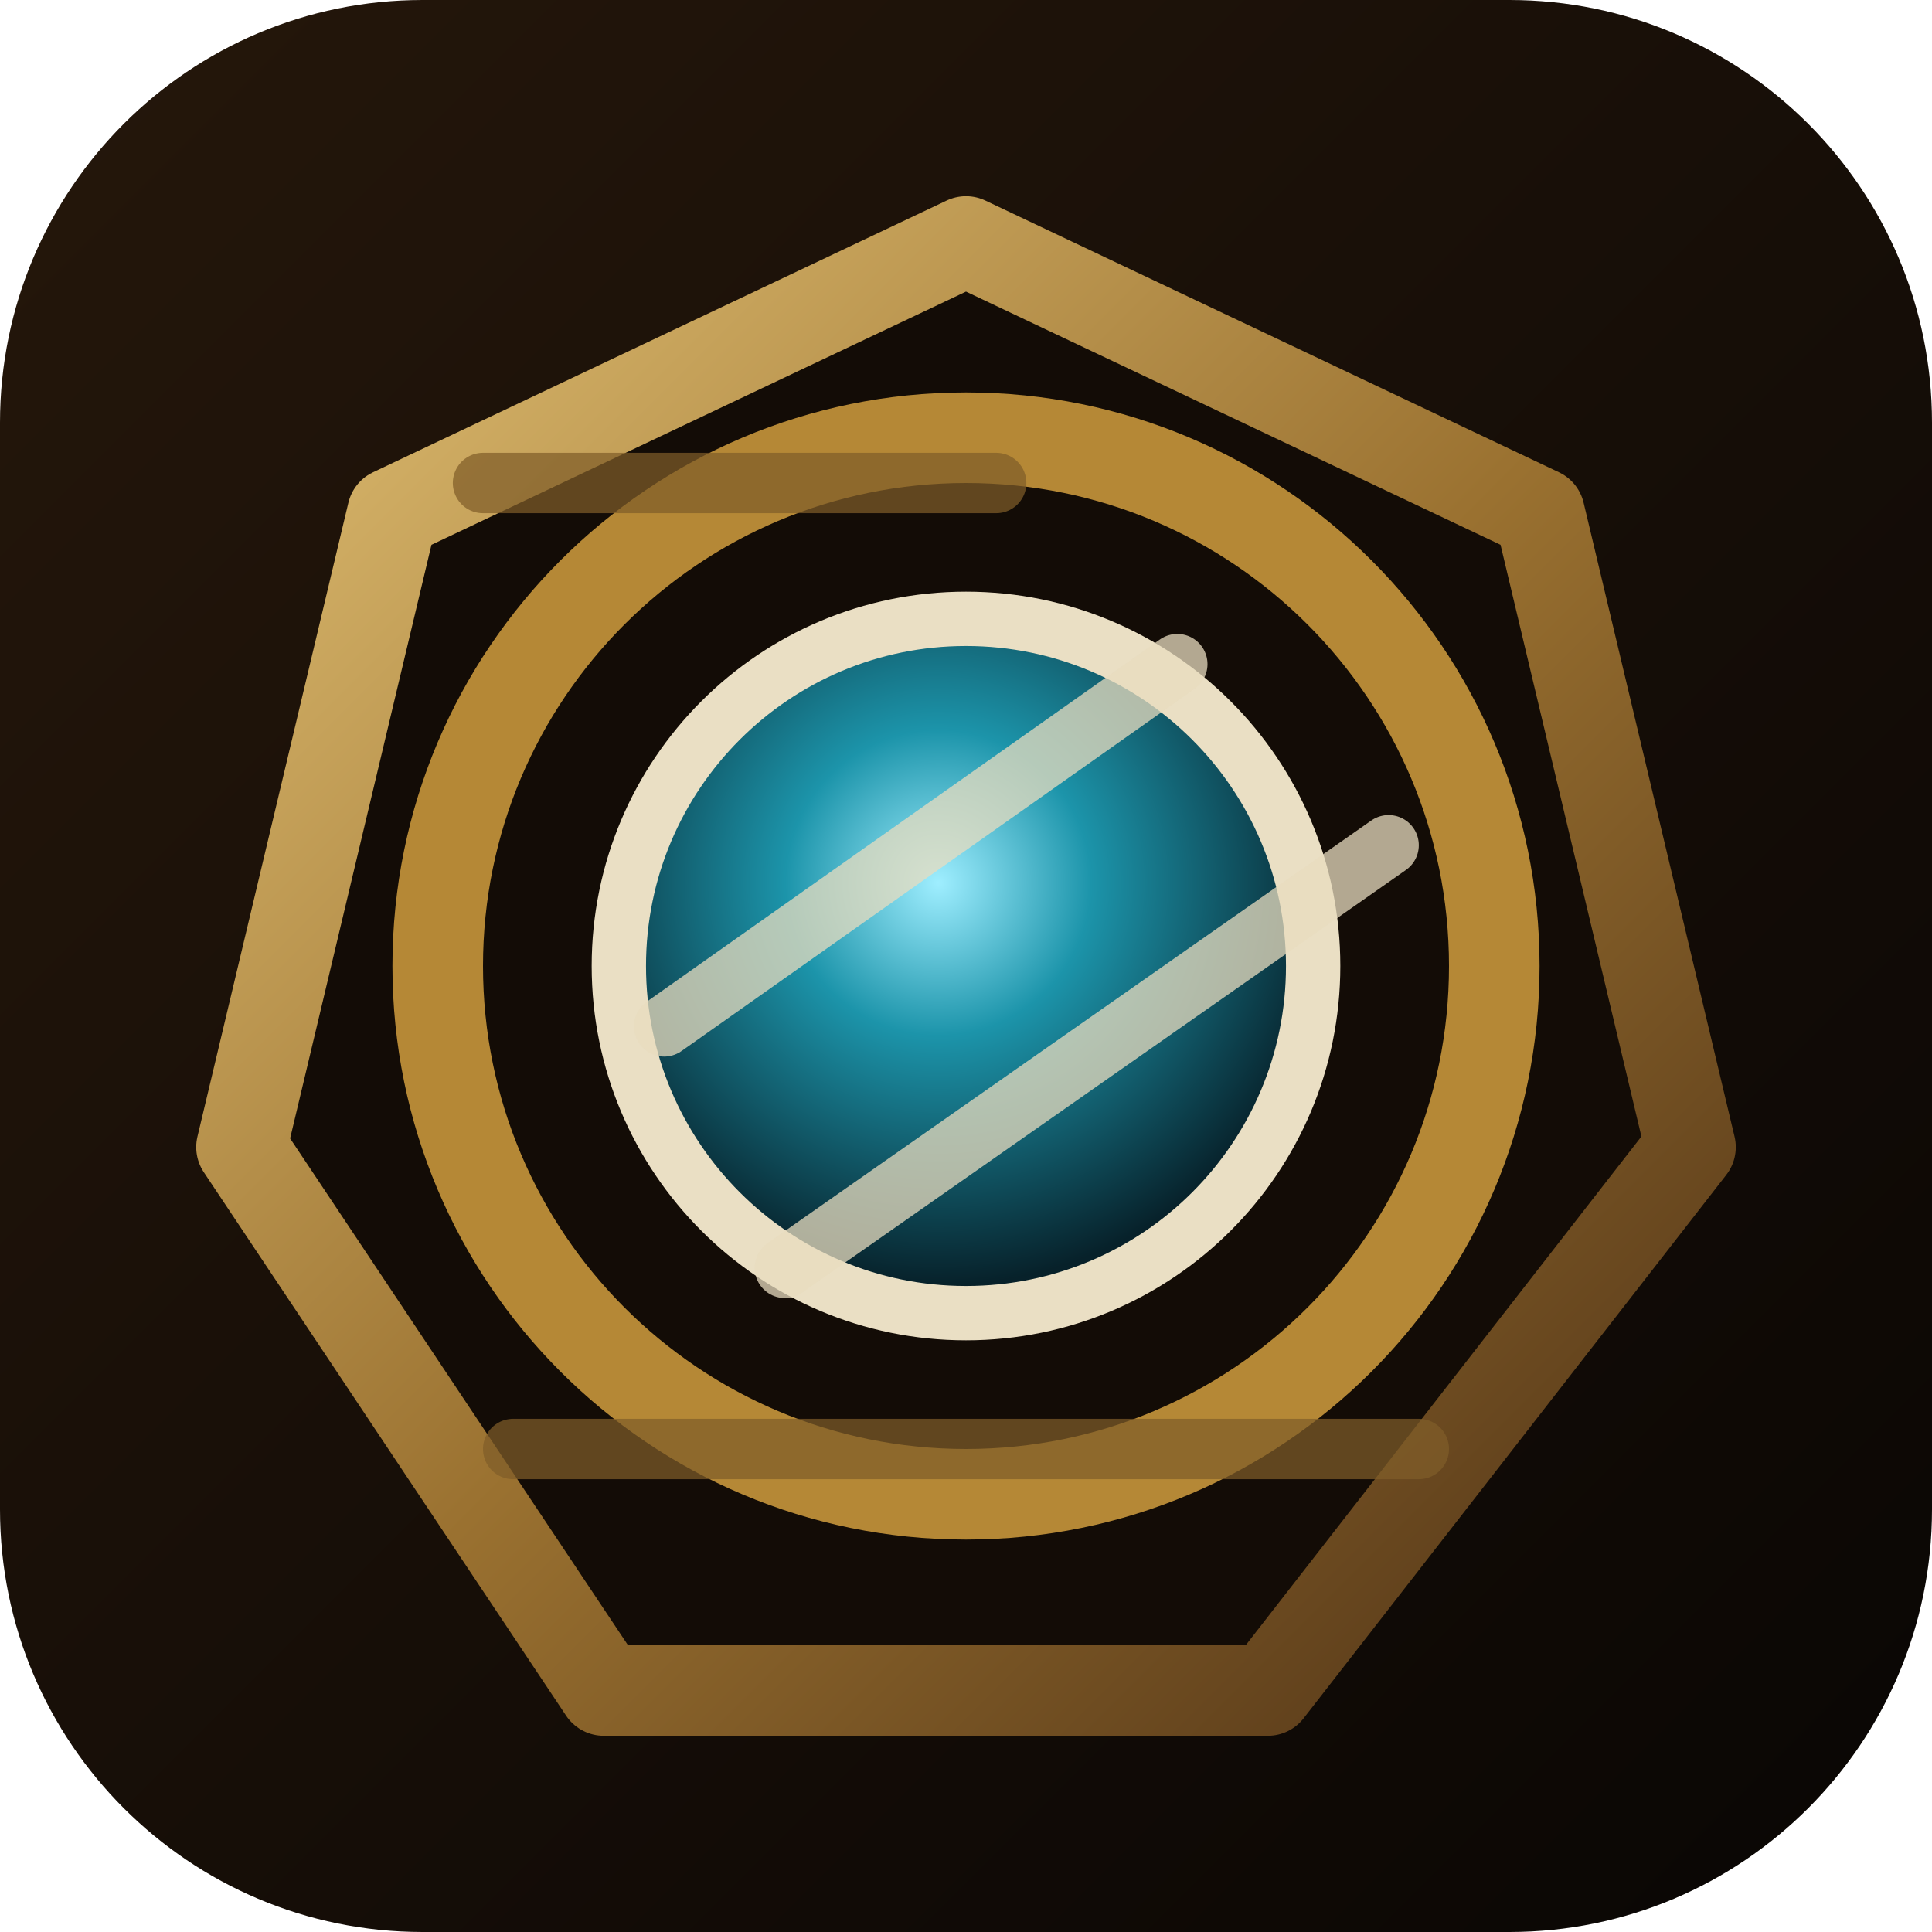
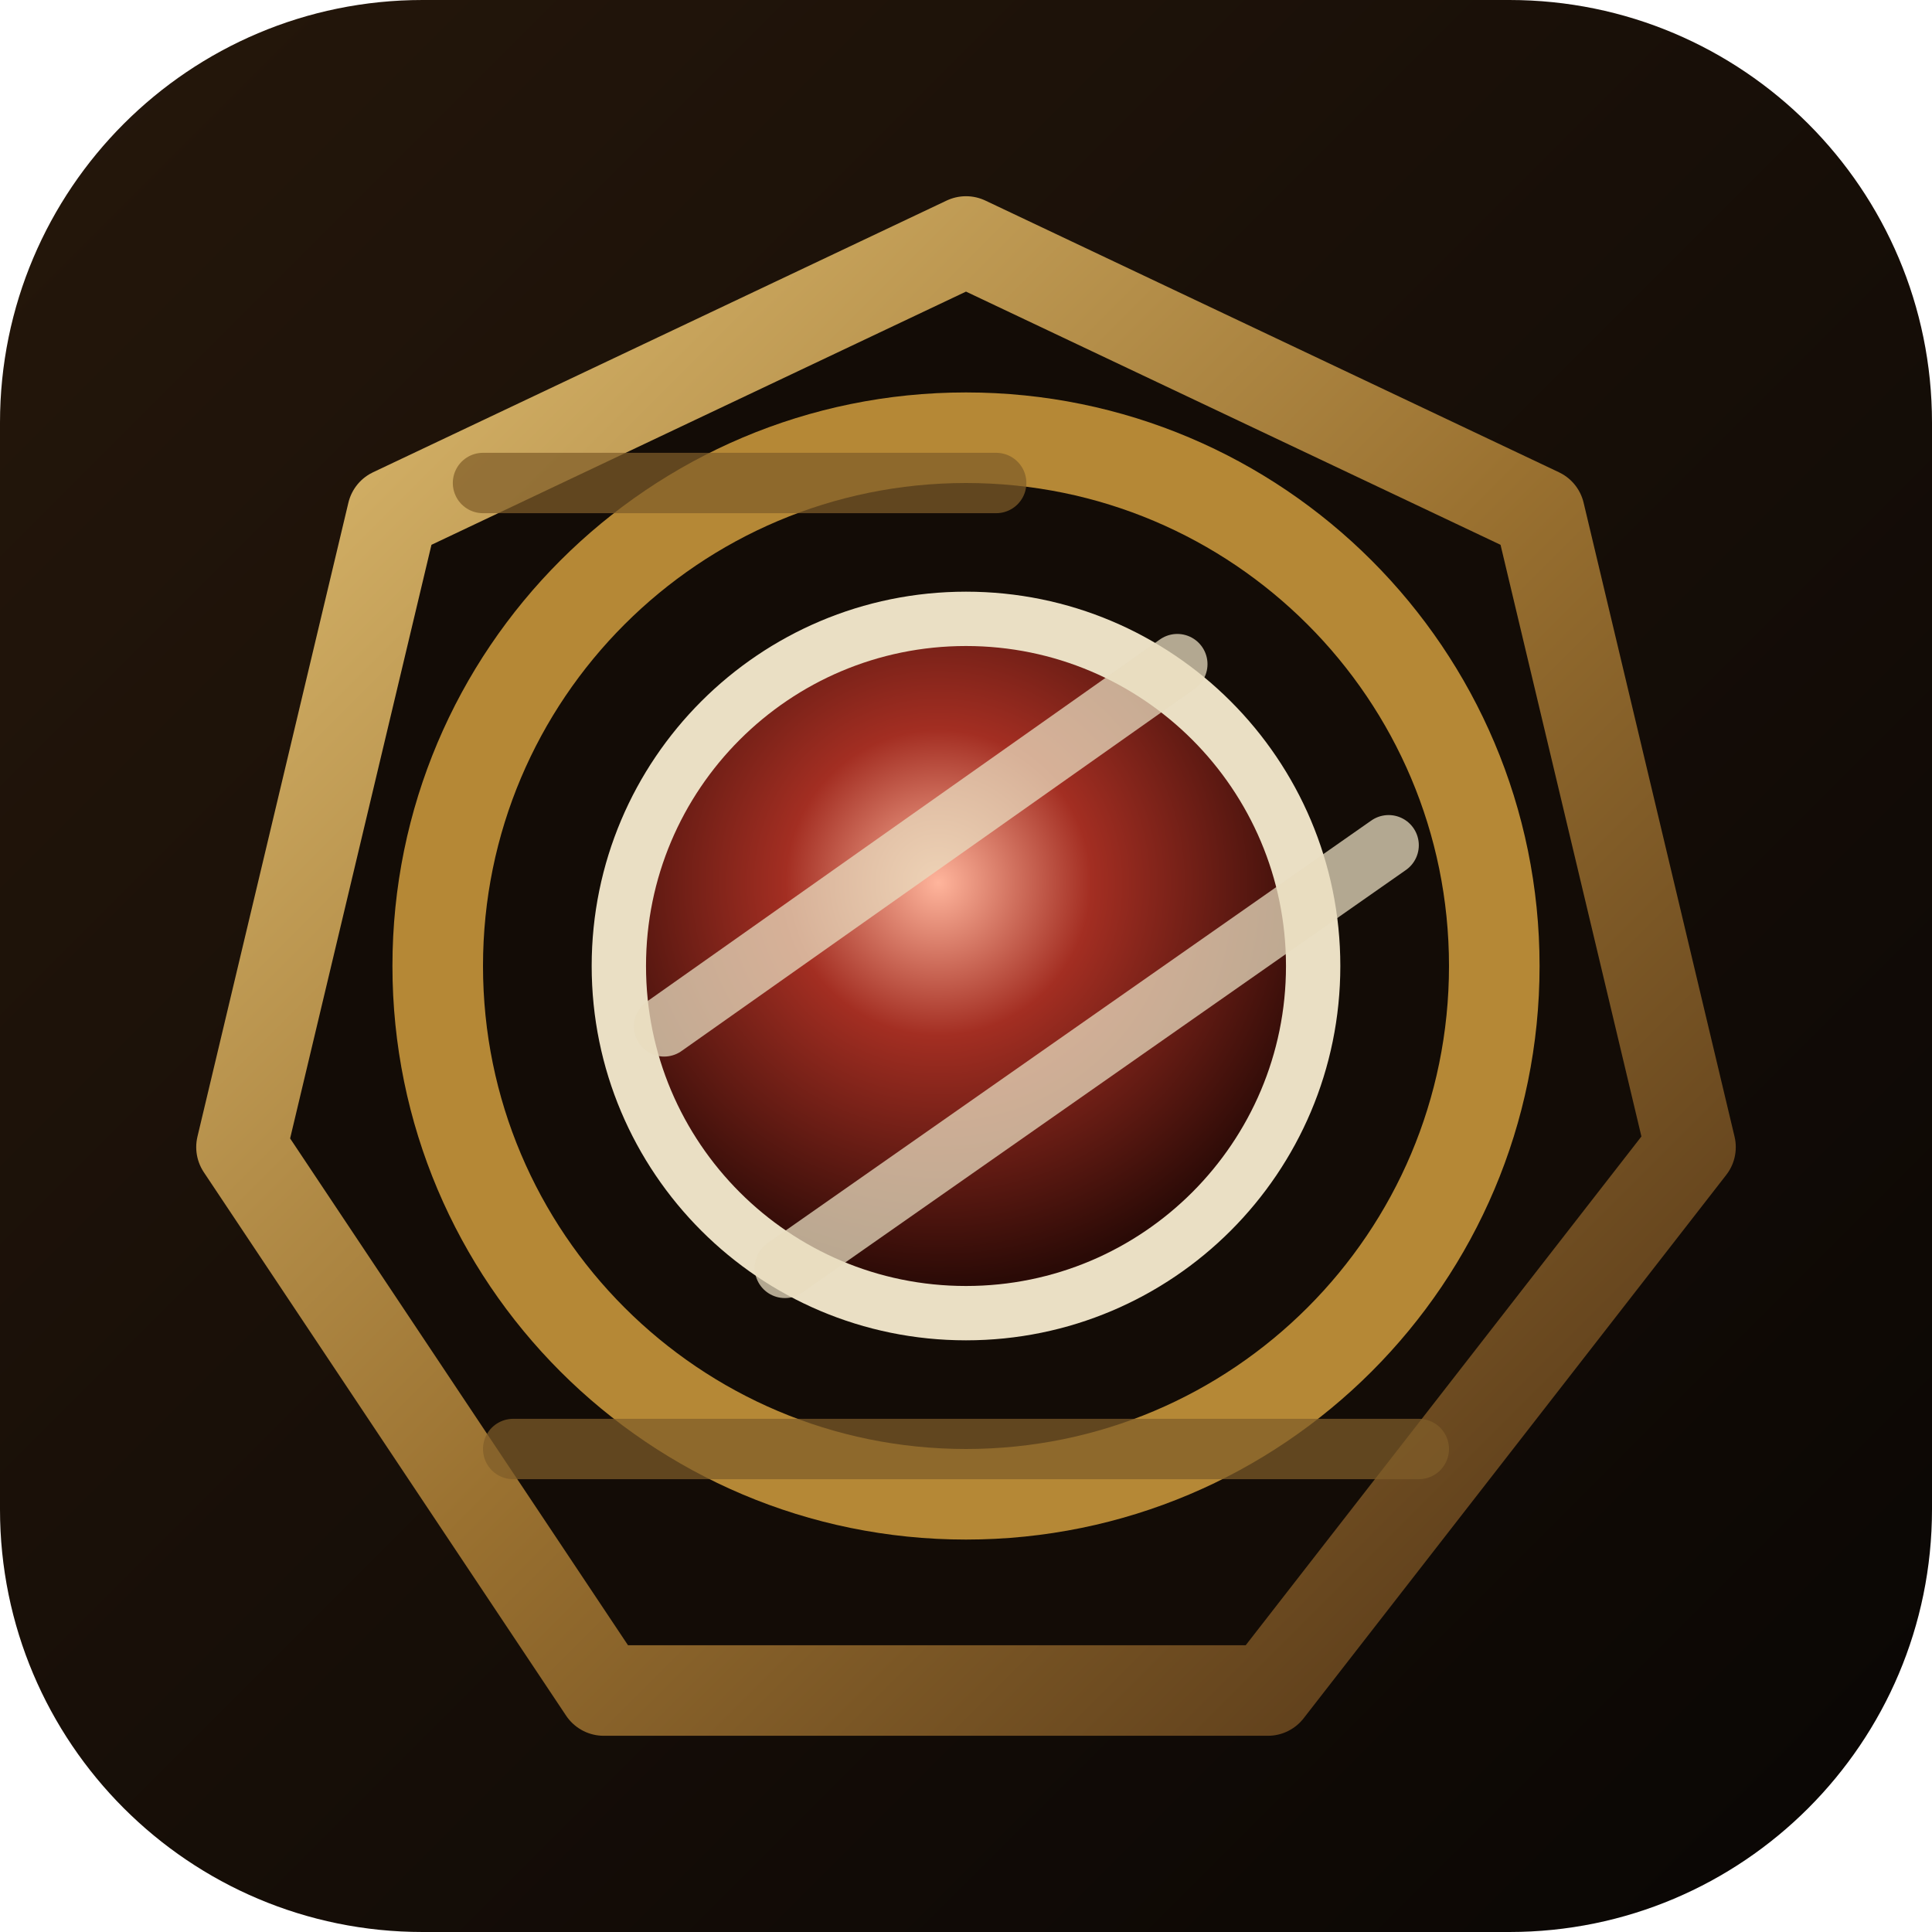
<svg xmlns="http://www.w3.org/2000/svg" viewBox="0 0 64 64">
  <defs>
    <linearGradient id="field" x1="0" y1="0" x2="1" y2="1">
      <stop offset="0" stop-color="#25170b" />
      <stop offset="1" stop-color="#090604" />
    </linearGradient>
    <linearGradient id="brass" x1="0" y1="0" x2="1" y2="1">
      <stop offset="0" stop-color="#e0bf73" />
      <stop offset="0.52" stop-color="#9a7130" />
      <stop offset="1" stop-color="#4f3216" />
    </linearGradient>
    <radialGradient id="lens" cx="46%" cy="38%" r="58%">
-       <stop offset="0" stop-color="#9feeff" />
-       <stop offset="0.38" stop-color="#1c94aa" />
-       <stop offset="1" stop-color="#07212a" />
+       <stop offset="0" stop-color="#ffb59c" />
+       <stop offset="0.38" stop-color="#a32e22" />
+       <stop offset="1" stop-color="#2a0a06" />
    </radialGradient>
  </defs>
  <rect width="64" height="64" rx="14" fill="url(#field)" />
  <path d="M32 8 51 17 56 38 42 56 20 56 8 38 13 17z" fill="#130c06" stroke="url(#brass)" stroke-width="3" stroke-linejoin="round" />
  <circle cx="32" cy="32" r="17.5" fill="none" stroke="#d9a441" stroke-width="3" opacity="0.82" />
  <circle cx="32" cy="32" r="11.5" fill="url(#lens)" stroke="#eadfc4" stroke-width="1.8" />
  <path d="M22 34 39 22M26 42 46 28" stroke="#e8dcbf" stroke-width="2" stroke-linecap="round" opacity="0.75" />
  <path d="M17 48h30M16 16h17" stroke="#7f5d28" stroke-width="2" stroke-linecap="round" opacity="0.72" />
</svg>
